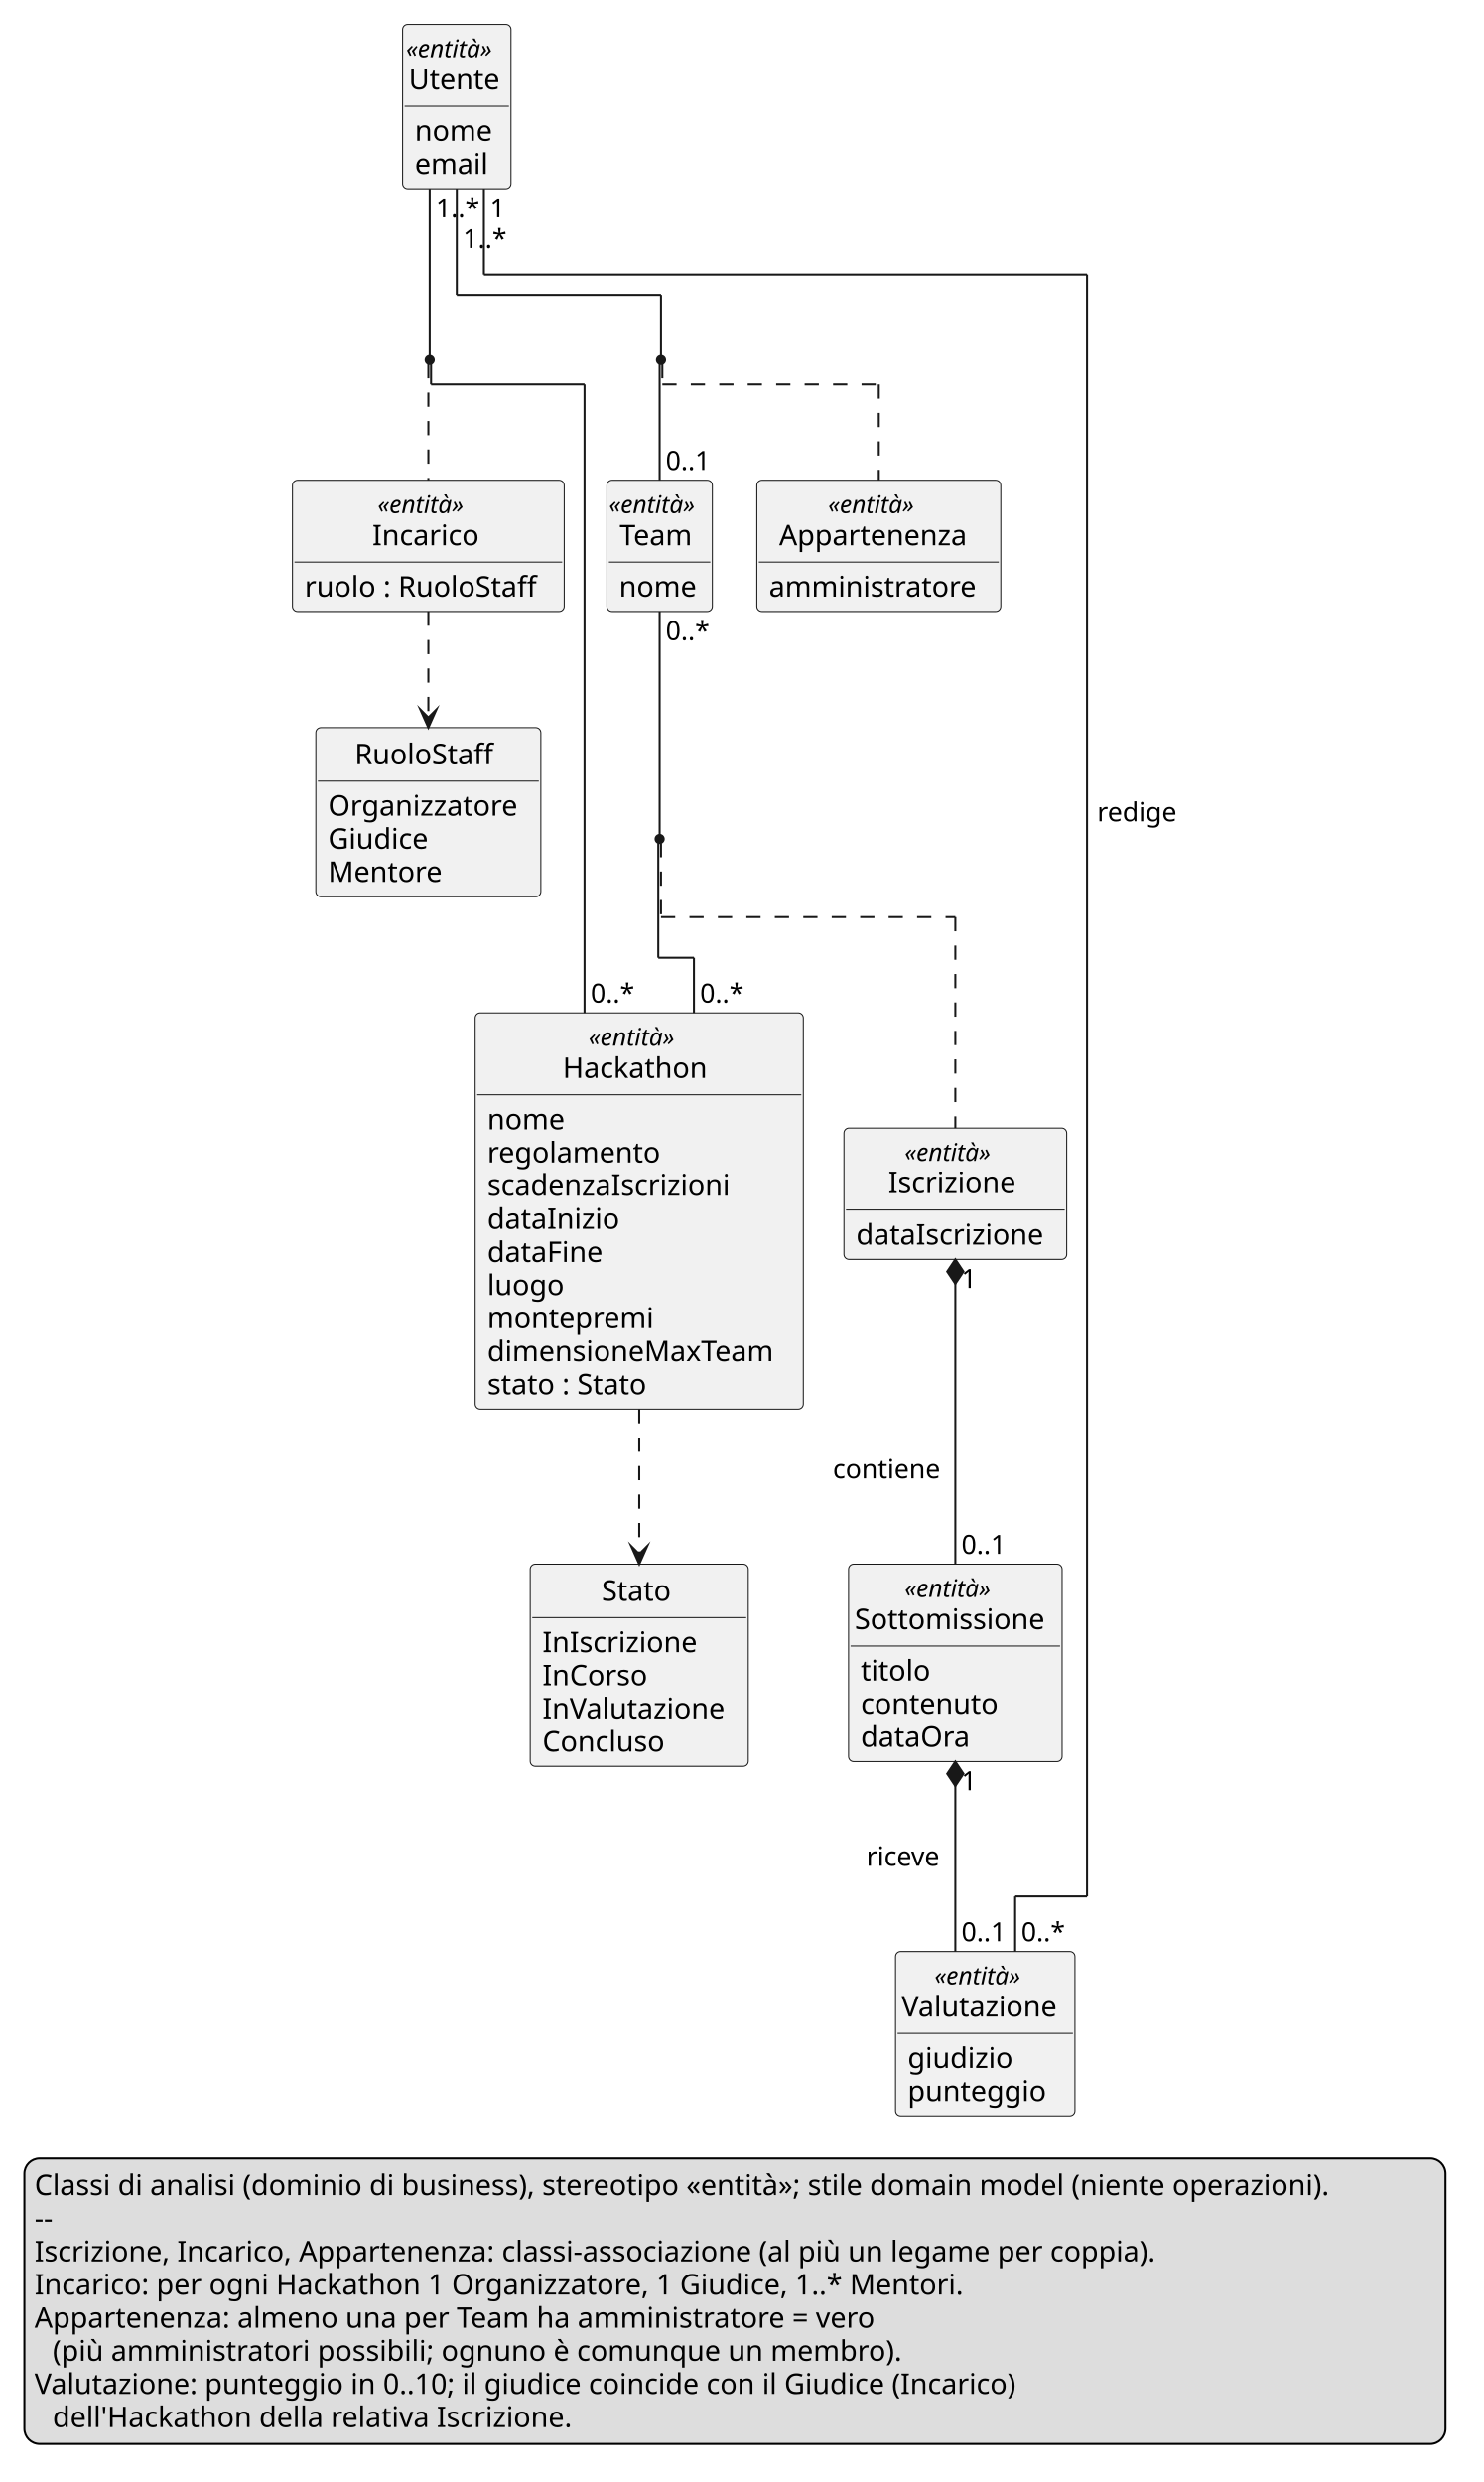
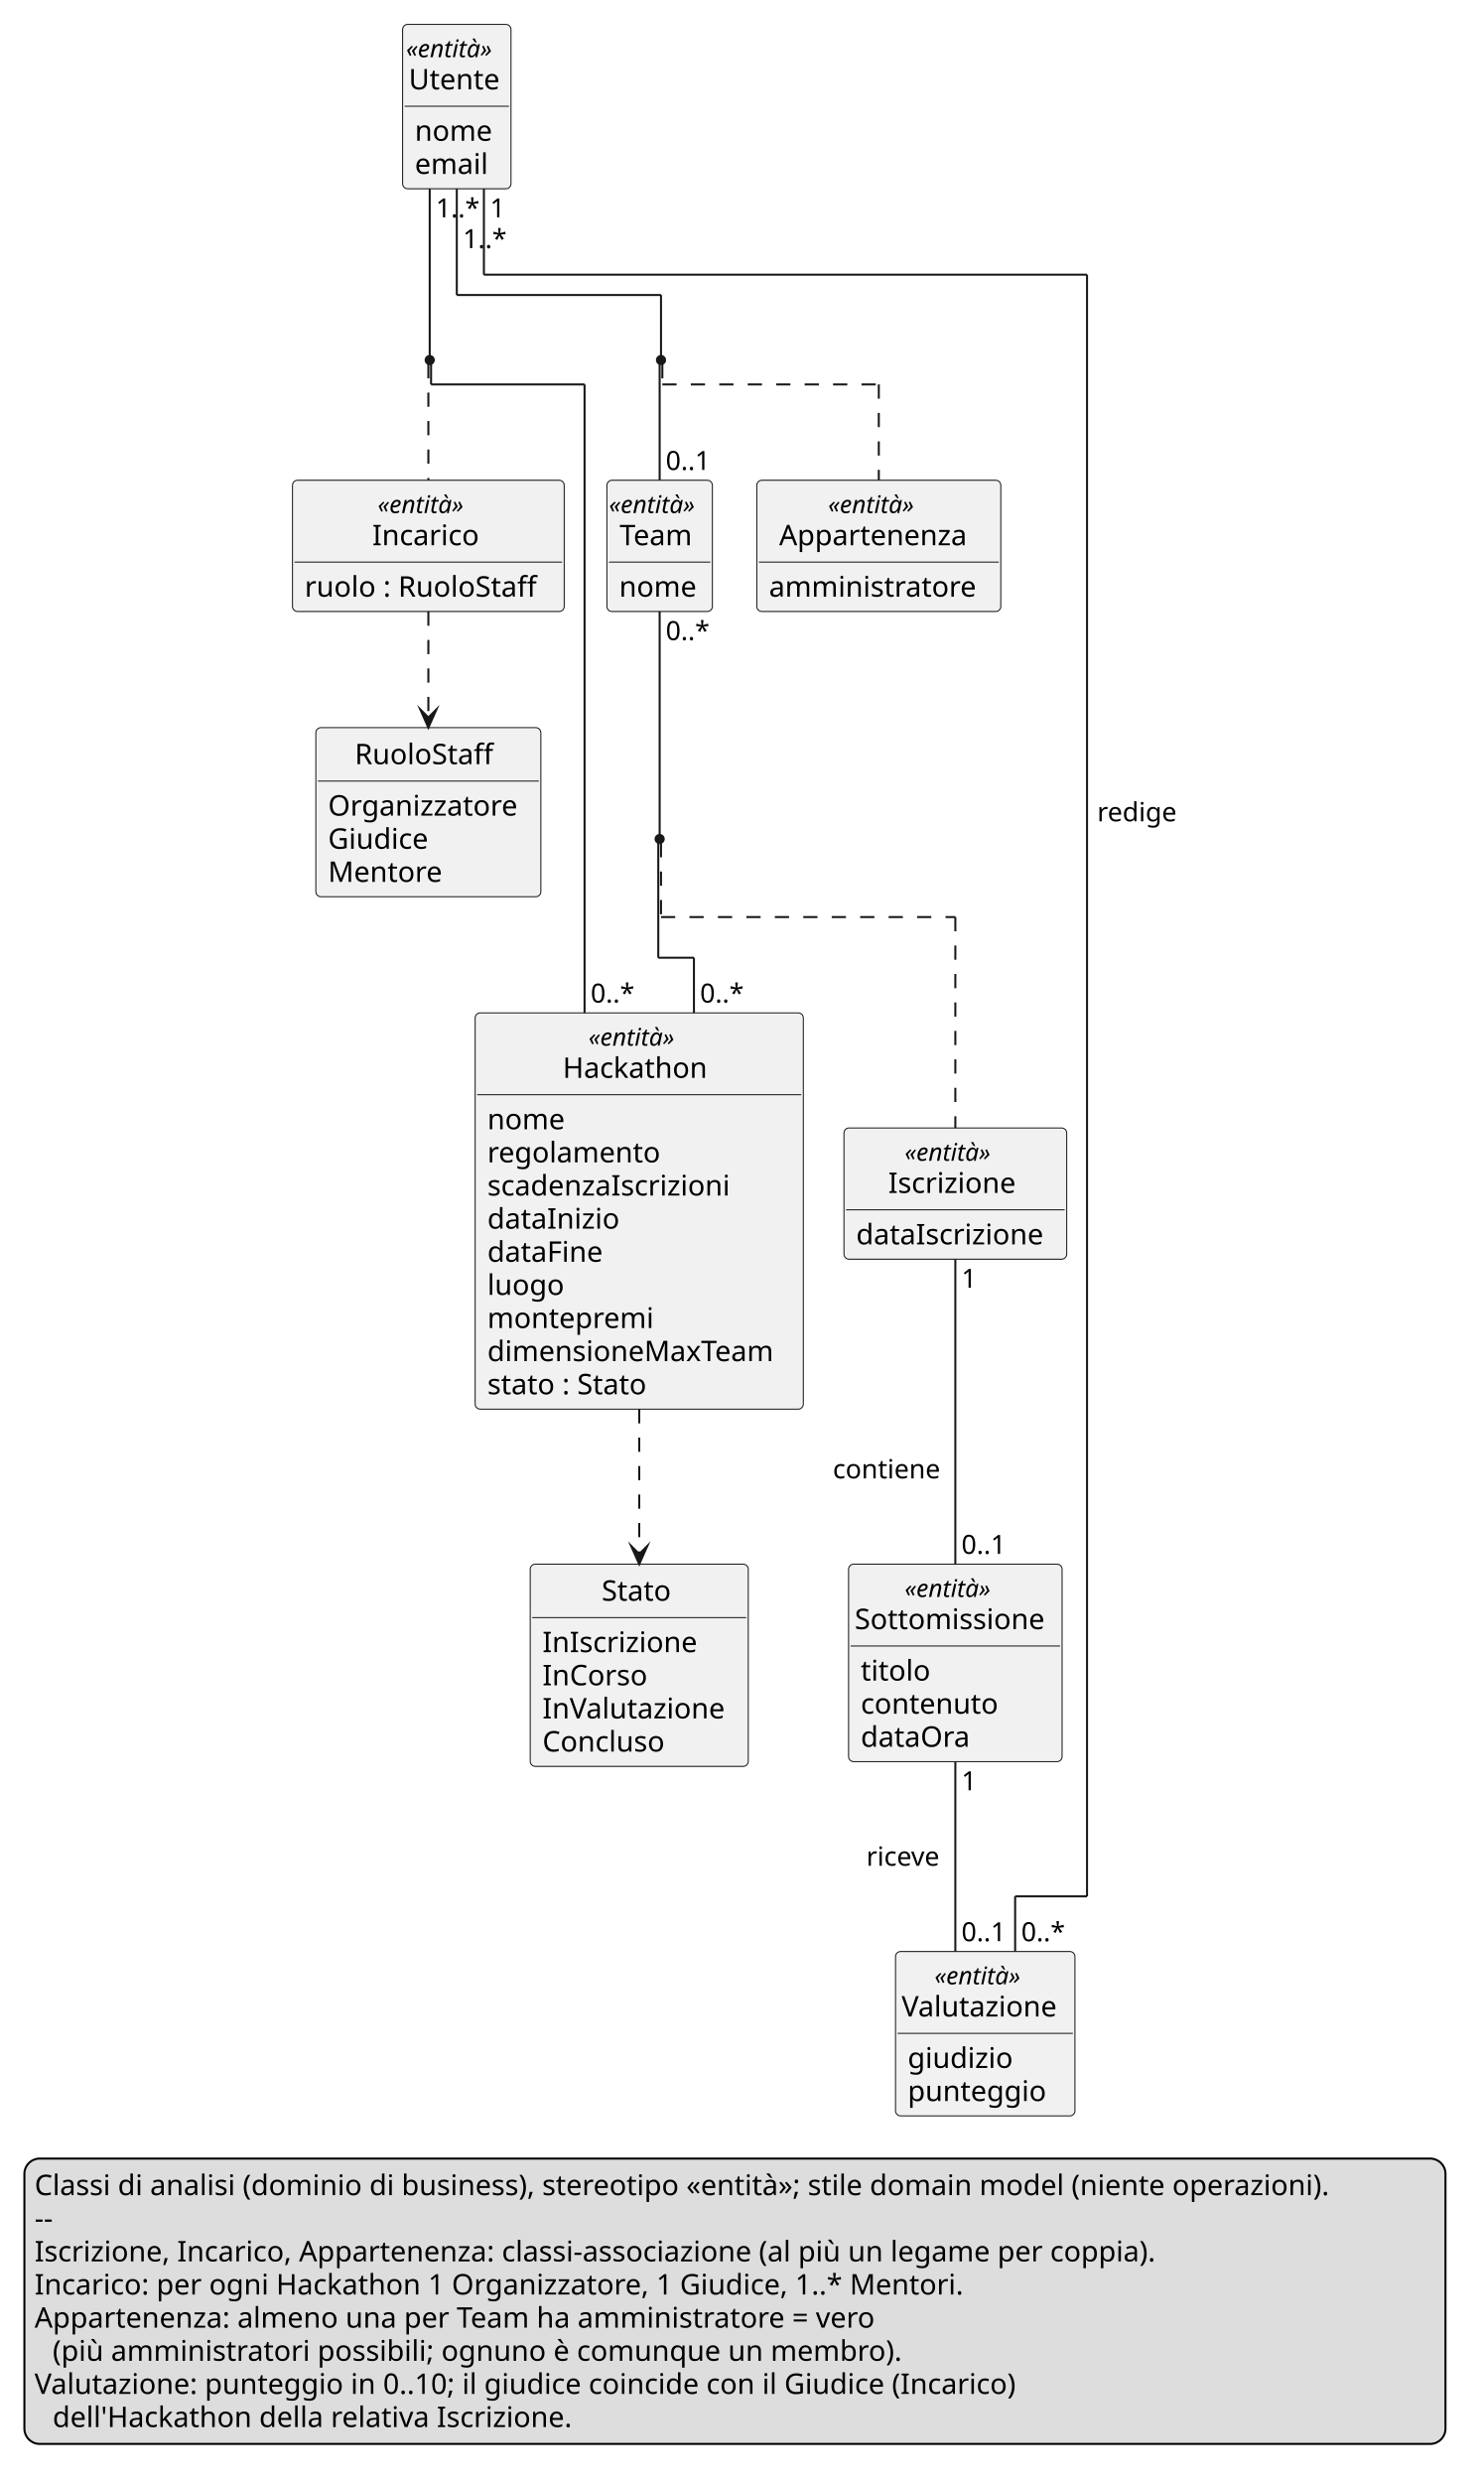
<svg xmlns="http://www.w3.org/2000/svg" contentStyleType="text/css" data-diagram-type="CLASS" height="1221px" preserveAspectRatio="none" style="width:730px;height:1221px;background:#FFFFFF;" version="1.1" viewBox="0 0 730 1221" width="730px" zoomAndPan="magnify">
  <defs />
  <g>
    <g class="entity" data-qualified-name="Stato" data-source-line="11" id="ent0001">
      <rect fill="#F1F1F1" height="99.484" rx="2.5" ry="2.5" style="stroke:#181818;stroke-width:0.5;" width="107.279" x="260.88" y="769.477" />
      <text fill="#000000" font-family="sans-serif" font-size="14" lengthAdjust="spacing" textLength="37.01" x="296.015" y="787.472">Stato</text>
      <line style="stroke:#181818;stroke-width:0.5;" x1="261.88" x2="367.159" y1="795.773" y2="795.773" />
      <text fill="#000000" font-family="sans-serif" font-size="14" lengthAdjust="spacing" textLength="79.058" x="266.88" y="812.769">InIscrizione</text>
      <text fill="#000000" font-family="sans-serif" font-size="14" lengthAdjust="spacing" textLength="52.958" x="266.88" y="829.065">InCorso</text>
      <text fill="#000000" font-family="sans-serif" font-size="14" lengthAdjust="spacing" textLength="95.279" x="266.88" y="845.362">InValutazione</text>
      <text fill="#000000" font-family="sans-serif" font-size="14" lengthAdjust="spacing" textLength="63.533" x="266.88" y="861.659">Concluso</text>
    </g>
    <g class="entity" data-qualified-name="RuoloStaff" data-source-line="18" id="ent0002">
      <rect fill="#F1F1F1" height="83.188" rx="2.5" ry="2.5" style="stroke:#181818;stroke-width:0.5;" width="110.704" x="155.407" y="357.953" />
      <text fill="#000000" font-family="sans-serif" font-size="14" lengthAdjust="spacing" textLength="72.434" x="174.543" y="375.948">RuoloStaff</text>
      <line style="stroke:#181818;stroke-width:0.5;" x1="156.407" x2="265.112" y1="384.25" y2="384.25" />
      <text fill="#000000" font-family="sans-serif" font-size="14" lengthAdjust="spacing" textLength="98.704" x="161.407" y="401.245">Organizzatore</text>
      <text fill="#000000" font-family="sans-serif" font-size="14" lengthAdjust="spacing" textLength="52.698" x="161.407" y="417.542">Giudice</text>
      <text fill="#000000" font-family="sans-serif" font-size="14" lengthAdjust="spacing" textLength="57.989" x="161.407" y="433.839">Mentore</text>
    </g>
    <g class="entity" data-qualified-name="Utente" data-source-line="24" id="ent0003">
      <rect fill="#F1F1F1" height="80.859" rx="2.5" ry="2.5" style="stroke:#181818;stroke-width:0.5;" width="53.325" x="198.095" y="12" />
      <text fill="#000000" font-family="sans-serif" font-size="12" font-style="italic" lengthAdjust="spacing" textLength="49.898" x="199.808" y="28.139">«entità»</text>
      <text fill="#000000" font-family="sans-serif" font-size="14" lengthAdjust="spacing" textLength="47.325" x="201.095" y="43.964">Utente</text>
      <line style="stroke:#181818;stroke-width:0.5;" x1="199.095" x2="250.42" y1="52.266" y2="52.266" />
      <text fill="#000000" font-family="sans-serif" font-size="14" lengthAdjust="spacing" textLength="39.69" x="204.095" y="69.261">nome</text>
      <text fill="#000000" font-family="sans-serif" font-size="14" lengthAdjust="spacing" textLength="38.609" x="204.095" y="85.558">email</text>
    </g>
    <g class="entity" data-qualified-name="Hackathon" data-source-line="29" id="ent0004">
      <rect fill="#F1F1F1" height="194.938" rx="2.5" ry="2.5" style="stroke:#181818;stroke-width:0.5;" width="161.461" x="233.789" y="498.273" />
      <text fill="#000000" font-family="sans-serif" font-size="12" font-style="italic" lengthAdjust="spacing" textLength="49.898" x="289.571" y="514.412">«entità»</text>
      <text fill="#000000" font-family="sans-serif" font-size="14" lengthAdjust="spacing" textLength="75.291" x="276.874" y="530.237">Hackathon</text>
      <line style="stroke:#181818;stroke-width:0.5;" x1="234.789" x2="394.25" y1="538.539" y2="538.539" />
      <text fill="#000000" font-family="sans-serif" font-size="14" lengthAdjust="spacing" textLength="39.69" x="239.789" y="555.534">nome</text>
      <text fill="#000000" font-family="sans-serif" font-size="14" lengthAdjust="spacing" textLength="89.469" x="239.789" y="571.831">regolamento</text>
      <text fill="#000000" font-family="sans-serif" font-size="14" lengthAdjust="spacing" textLength="127.203" x="239.789" y="588.128">scadenzaIscrizioni</text>
      <text fill="#000000" font-family="sans-serif" font-size="14" lengthAdjust="spacing" textLength="68.23" x="239.789" y="604.425">dataInizio</text>
      <text fill="#000000" font-family="sans-serif" font-size="14" lengthAdjust="spacing" textLength="60.963" x="239.789" y="620.722">dataFine</text>
      <text fill="#000000" font-family="sans-serif" font-size="14" lengthAdjust="spacing" textLength="38.78" x="239.789" y="637.019">luogo</text>
      <text fill="#000000" font-family="sans-serif" font-size="14" lengthAdjust="spacing" textLength="85.962" x="239.789" y="653.315">montepremi</text>
      <text fill="#000000" font-family="sans-serif" font-size="14" lengthAdjust="spacing" textLength="149.461" x="239.789" y="669.612">dimensioneMaxTeam</text>
      <text fill="#000000" font-family="sans-serif" font-size="14" lengthAdjust="spacing" textLength="86.044" x="239.789" y="685.909">stato : Stato</text>
    </g>
    <g class="entity" data-qualified-name="Team" data-source-line="41" id="ent0005">
      <rect fill="#F1F1F1" height="64.562" rx="2.5" ry="2.5" style="stroke:#181818;stroke-width:0.5;" width="51.898" x="298.61" y="236.258" />
      <text fill="#000000" font-family="sans-serif" font-size="12" font-style="italic" lengthAdjust="spacing" textLength="49.898" x="299.61" y="252.397">«entità»</text>
      <text fill="#000000" font-family="sans-serif" font-size="14" lengthAdjust="spacing" textLength="39.382" x="304.868" y="268.222">Team</text>
      <line style="stroke:#181818;stroke-width:0.5;" x1="299.61" x2="349.508" y1="276.523" y2="276.523" />
      <text fill="#000000" font-family="sans-serif" font-size="14" lengthAdjust="spacing" textLength="39.69" x="304.61" y="293.519">nome</text>
    </g>
    <g class="entity" data-qualified-name="Incarico" data-source-line="45" id="ent0006">
      <rect fill="#F1F1F1" height="64.562" rx="2.5" ry="2.5" style="stroke:#181818;stroke-width:0.5;" width="133.7" x="143.909" y="236.258" />
      <text fill="#000000" font-family="sans-serif" font-size="12" font-style="italic" lengthAdjust="spacing" textLength="49.898" x="185.81" y="252.397">«entità»</text>
      <text fill="#000000" font-family="sans-serif" font-size="14" lengthAdjust="spacing" textLength="55.187" x="183.166" y="268.222">Incarico</text>
      <line style="stroke:#181818;stroke-width:0.5;" x1="144.909" x2="276.61" y1="276.523" y2="276.523" />
      <text fill="#000000" font-family="sans-serif" font-size="14" lengthAdjust="spacing" textLength="121.7" x="149.909" y="293.519">ruolo : RuoloStaff</text>
    </g>
    <g class="entity" data-qualified-name="Appartenenza" data-source-line="49" id="ent0007">
      <rect fill="#F1F1F1" height="64.562" rx="2.5" ry="2.5" style="stroke:#181818;stroke-width:0.5;" width="120.049" x="372.365" y="236.258" />
      <text fill="#000000" font-family="sans-serif" font-size="12" font-style="italic" lengthAdjust="spacing" textLength="49.898" x="407.441" y="252.397">«entità»</text>
      <text fill="#000000" font-family="sans-serif" font-size="14" lengthAdjust="spacing" textLength="98.075" x="383.352" y="268.222">Appartenenza</text>
      <line style="stroke:#181818;stroke-width:0.5;" x1="373.365" x2="491.414" y1="276.523" y2="276.523" />
      <text fill="#000000" font-family="sans-serif" font-size="14" lengthAdjust="spacing" textLength="108.049" x="378.365" y="293.519">amministratore</text>
    </g>
    <g class="entity" data-qualified-name="Iscrizione" data-source-line="53" id="ent0008">
      <rect fill="#F1F1F1" height="64.562" rx="2.5" ry="2.5" style="stroke:#181818;stroke-width:0.5;" width="109.59" x="415.25" y="554.894" />
      <text fill="#000000" font-family="sans-serif" font-size="12" font-style="italic" lengthAdjust="spacing" textLength="49.898" x="445.096" y="571.033">«entità»</text>
      <text fill="#000000" font-family="sans-serif" font-size="14" lengthAdjust="spacing" textLength="66.056" x="437.017" y="586.858">Iscrizione</text>
      <line style="stroke:#181818;stroke-width:0.5;" x1="416.25" x2="523.84" y1="595.16" y2="595.16" />
      <text fill="#000000" font-family="sans-serif" font-size="14" lengthAdjust="spacing" textLength="97.59" x="421.25" y="612.155">dataIscrizione</text>
    </g>
    <g class="entity" data-qualified-name="Sottomissione" data-source-line="57" id="ent0009">
      <rect fill="#F1F1F1" height="97.156" rx="2.5" ry="2.5" style="stroke:#181818;stroke-width:0.5;" width="105.053" x="417.519" y="769.477" />
      <text fill="#000000" font-family="sans-serif" font-size="12" font-style="italic" lengthAdjust="spacing" textLength="49.898" x="445.096" y="785.615">«entità»</text>
      <text fill="#000000" font-family="sans-serif" font-size="14" lengthAdjust="spacing" textLength="99.053" x="420.519" y="801.44">Sottomissione</text>
      <line style="stroke:#181818;stroke-width:0.5;" x1="418.519" x2="521.572" y1="809.742" y2="809.742" />
      <text fill="#000000" font-family="sans-serif" font-size="14" lengthAdjust="spacing" textLength="35.889" x="423.519" y="826.737">titolo</text>
      <text fill="#000000" font-family="sans-serif" font-size="14" lengthAdjust="spacing" textLength="71.039" x="423.519" y="843.034">contenuto</text>
      <text fill="#000000" font-family="sans-serif" font-size="14" lengthAdjust="spacing" textLength="56.889" x="423.519" y="859.331">dataOra</text>
    </g>
    <g class="entity" data-qualified-name="Valutazione" data-source-line="63" id="ent0010">
      <rect fill="#F1F1F1" height="80.859" rx="2.5" ry="2.5" style="stroke:#181818;stroke-width:0.5;" width="88.277" x="440.619" y="960.031" />
      <text fill="#000000" font-family="sans-serif" font-size="12" font-style="italic" lengthAdjust="spacing" textLength="49.898" x="459.809" y="976.17">«entità»</text>
      <text fill="#000000" font-family="sans-serif" font-size="14" lengthAdjust="spacing" textLength="82.277" x="443.619" y="991.995">Valutazione</text>
      <line style="stroke:#181818;stroke-width:0.5;" x1="441.619" x2="527.897" y1="1000.297" y2="1000.297" />
      <text fill="#000000" font-family="sans-serif" font-size="14" lengthAdjust="spacing" textLength="54.23" x="446.619" y="1017.292">giudizio</text>
      <text fill="#000000" font-family="sans-serif" font-size="14" lengthAdjust="spacing" textLength="70.964" x="446.619" y="1033.589">punteggio</text>
    </g>
    <ellipse cx="211.426" cy="177.125" fill="#181818" rx="2" ry="2" style="stroke:#181818;stroke-width:1;" />
    <ellipse cx="325.226" cy="177.125" fill="#181818" rx="2" ry="2" style="stroke:#181818;stroke-width:1;" />
    <ellipse cx="324.559" cy="412.745" fill="#181818" rx="2" ry="2" style="stroke:#181818;stroke-width:1;" />
    <line style="stroke:#181818;stroke-width:1;" x1="211.426" x2="211.426" y1="92.859" y2="175.125" />
    <text fill="#000000" font-family="sans-serif" font-size="13" lengthAdjust="spacing" textLength="23.036" x="214.426" y="106.926">1..*</text>
    <line style="stroke:#181818;stroke-width:1;" x1="212.093" x2="212.093" y1="179.125" y2="189.125" />
    <line style="stroke:#181818;stroke-width:1;" x1="212.093" x2="287.61" y1="189.125" y2="189.125" />
    <line style="stroke:#181818;stroke-width:1;" x1="287.61" x2="287.61" y1="189.125" y2="498.273" />
    <text fill="#000000" font-family="sans-serif" font-size="13" lengthAdjust="spacing" textLength="23.036" x="290.61" y="493.207">0..*</text>
    <line style="stroke:#181818;stroke-width:1;stroke-dasharray:7,7;" x1="210.76" x2="210.76" y1="179.125" y2="236.258" />
    <line style="stroke:#181818;stroke-width:1;" x1="224.757" x2="224.757" y1="92.859" y2="145.125" />
    <line style="stroke:#181818;stroke-width:1;" x1="224.757" x2="325.226" y1="145.125" y2="145.125" />
    <line style="stroke:#181818;stroke-width:1;" x1="325.226" x2="325.226" y1="145.125" y2="175.125" />
    <text fill="#000000" font-family="sans-serif" font-size="13" lengthAdjust="spacing" textLength="23.036" x="227.757" y="122.059">1..*</text>
    <line style="stroke:#181818;stroke-width:1;" x1="324.559" x2="324.559" y1="179.125" y2="236.258" />
    <text fill="#000000" font-family="sans-serif" font-size="13" lengthAdjust="spacing" textLength="24.807" x="327.559" y="231.192">0..1</text>
    <line style="stroke:#181818;stroke-width:1;stroke-dasharray:7,7;" x1="325.892" x2="325.892" y1="179.125" y2="189.125" />
    <line style="stroke:#181818;stroke-width:1;stroke-dasharray:7,7;" x1="325.892" x2="432.39" y1="189.125" y2="189.125" />
    <line style="stroke:#181818;stroke-width:1;stroke-dasharray:7,7;" x1="432.39" x2="432.39" y1="189.125" y2="236.258" />
    <line style="stroke:#181818;stroke-width:1;" x1="324.559" x2="324.559" y1="300.82" y2="410.745" />
    <text fill="#000000" font-family="sans-serif" font-size="13" lengthAdjust="spacing" textLength="23.036" x="327.559" y="314.887">0..*</text>
    <line style="stroke:#181818;stroke-width:1;" x1="323.892" x2="323.892" y1="414.745" y2="471.141" />
    <line style="stroke:#181818;stroke-width:1;" x1="323.892" x2="341.43" y1="471.141" y2="471.141" />
    <line style="stroke:#181818;stroke-width:1;" x1="341.43" x2="341.43" y1="471.141" y2="498.273" />
    <text fill="#000000" font-family="sans-serif" font-size="13" lengthAdjust="spacing" textLength="23.036" x="344.43" y="493.207">0..*</text>
    <line style="stroke:#181818;stroke-width:1;stroke-dasharray:7,7;" x1="325.226" x2="325.226" y1="414.745" y2="451.141" />
    <line style="stroke:#181818;stroke-width:1;stroke-dasharray:7,7;" x1="325.226" x2="470.045" y1="451.141" y2="451.141" />
    <line style="stroke:#181818;stroke-width:1;stroke-dasharray:7,7;" x1="470.045" x2="470.045" y1="451.141" y2="554.894" />
    <line style="stroke:#181818;stroke-width:1;" x1="470.045" x2="470.045" y1="619.457" y2="769.477" />
-     <polygon fill="#181818" points="470.045,619.457,466.045,625.457,470.045,631.457,474.045,625.457,470.045,619.457" style="stroke:#181818;stroke-width:1;stroke-linejoin:miter;stroke-miterlimit:10;" />
    <text fill="#000000" font-family="sans-serif" font-size="13" lengthAdjust="spacing" textLength="56.285" x="409.76" y="727.278">contiene</text>
    <text fill="#000000" font-family="sans-serif" font-size="13" lengthAdjust="spacing" textLength="8.271" x="473.045" y="633.524">1</text>
    <text fill="#000000" font-family="sans-serif" font-size="13" lengthAdjust="spacing" textLength="24.807" x="473.045" y="764.411">0..1</text>
    <line style="stroke:#181818;stroke-width:1;" x1="470.045" x2="470.045" y1="866.633" y2="960.031" />
-     <polygon fill="#181818" points="470.045,866.633,466.045,872.633,470.045,878.633,474.045,872.633,470.045,866.633" style="stroke:#181818;stroke-width:1;stroke-linejoin:miter;stroke-miterlimit:10;" />
    <text fill="#000000" font-family="sans-serif" font-size="13" lengthAdjust="spacing" textLength="39.794" x="426.252" y="917.832">riceve</text>
    <text fill="#000000" font-family="sans-serif" font-size="13" lengthAdjust="spacing" textLength="8.271" x="473.045" y="880.7">1</text>
    <text fill="#000000" font-family="sans-serif" font-size="13" lengthAdjust="spacing" textLength="24.807" x="473.045" y="954.965">0..1</text>
    <line style="stroke:#181818;stroke-width:1;" x1="238.089" x2="238.089" y1="92.859" y2="135.125" />
    <line style="stroke:#181818;stroke-width:1;" x1="238.089" x2="534.84" y1="135.125" y2="135.125" />
    <line style="stroke:#181818;stroke-width:1;" x1="534.84" x2="534.84" y1="135.125" y2="932.898" />
    <line style="stroke:#181818;stroke-width:1;" x1="534.84" x2="499.471" y1="932.898" y2="932.898" />
    <line style="stroke:#181818;stroke-width:1;" x1="499.471" x2="499.471" y1="932.898" y2="960.031" />
    <text fill="#000000" font-family="sans-serif" font-size="13" lengthAdjust="spacing" textLength="41.456" x="539.84" y="404.047">redige</text>
    <text fill="#000000" font-family="sans-serif" font-size="13" lengthAdjust="spacing" textLength="8.271" x="241.089" y="106.926">1</text>
    <text fill="#000000" font-family="sans-serif" font-size="13" lengthAdjust="spacing" textLength="23.036" x="502.471" y="954.965">0..*</text>
    <line style="stroke:#181818;stroke-width:1;stroke-dasharray:7,7;" x1="314.52" x2="314.52" y1="693.211" y2="769.477" />
    <polygon fill="#181818" points="314.52,769.477,318.52,760.477,314.52,764.477,310.52,760.477,314.52,769.477" style="stroke:#181818;stroke-width:1;stroke-linejoin:miter;stroke-miterlimit:10;" />
    <line style="stroke:#181818;stroke-width:1;stroke-dasharray:7,7;" x1="210.76" x2="210.76" y1="300.82" y2="357.953" />
    <polygon fill="#181818" points="210.76,357.953,214.76,348.953,210.76,352.953,206.76,348.953,210.76,357.953" style="stroke:#181818;stroke-width:1;stroke-linejoin:miter;stroke-miterlimit:10;" />
    <g class="legend" data-source-line="85">
      <rect fill="#DDDDDD" height="140.375" rx="7.5" ry="7.5" style="stroke:#000000;stroke-width:1;" width="699.206" x="12" y="1061.891" />
      <text fill="#000000" font-family="sans-serif" font-size="14" lengthAdjust="spacing" textLength="689.206" x="17" y="1079.886">Classi di analisi (dominio di business), stereotipo «entità»; stile domain model (niente operazioni).</text>
      <text fill="#000000" font-family="sans-serif" font-size="14" lengthAdjust="spacing" textLength="10.104" x="17" y="1096.183">--</text>
      <text fill="#000000" font-family="sans-serif" font-size="14" lengthAdjust="spacing" textLength="595.089" x="17" y="1112.479">Iscrizione, Incarico, Appartenenza: classi-associazione (al più un legame per coppia).</text>
      <text fill="#000000" font-family="sans-serif" font-size="14" lengthAdjust="spacing" textLength="489.357" x="17" y="1128.776">Incarico: per ogni Hackathon 1 Organizzatore, 1 Giudice, 1..* Mentori.</text>
      <text fill="#000000" font-family="sans-serif" font-size="14" lengthAdjust="spacing" textLength="447.966" x="17" y="1145.073">Appartenenza: almeno una per Team ha amministratore = vero</text>
      <text fill="#000000" font-family="sans-serif" font-size="14" lengthAdjust="spacing" textLength="444.815" x="25.9" y="1161.37">(più amministratori possibili; ognuno è comunque un membro).</text>
      <text fill="#000000" font-family="sans-serif" font-size="14" lengthAdjust="spacing" textLength="523.913" x="17" y="1177.667">Valutazione: punteggio in 0..10; il giudice coincide con il Giudice (Incarico)</text>
      <text fill="#000000" font-family="sans-serif" font-size="14" lengthAdjust="spacing" textLength="275.215" x="25.9" y="1193.964">dell'Hackathon della relativa Iscrizione.</text>
    </g>
  </g>
</svg>
